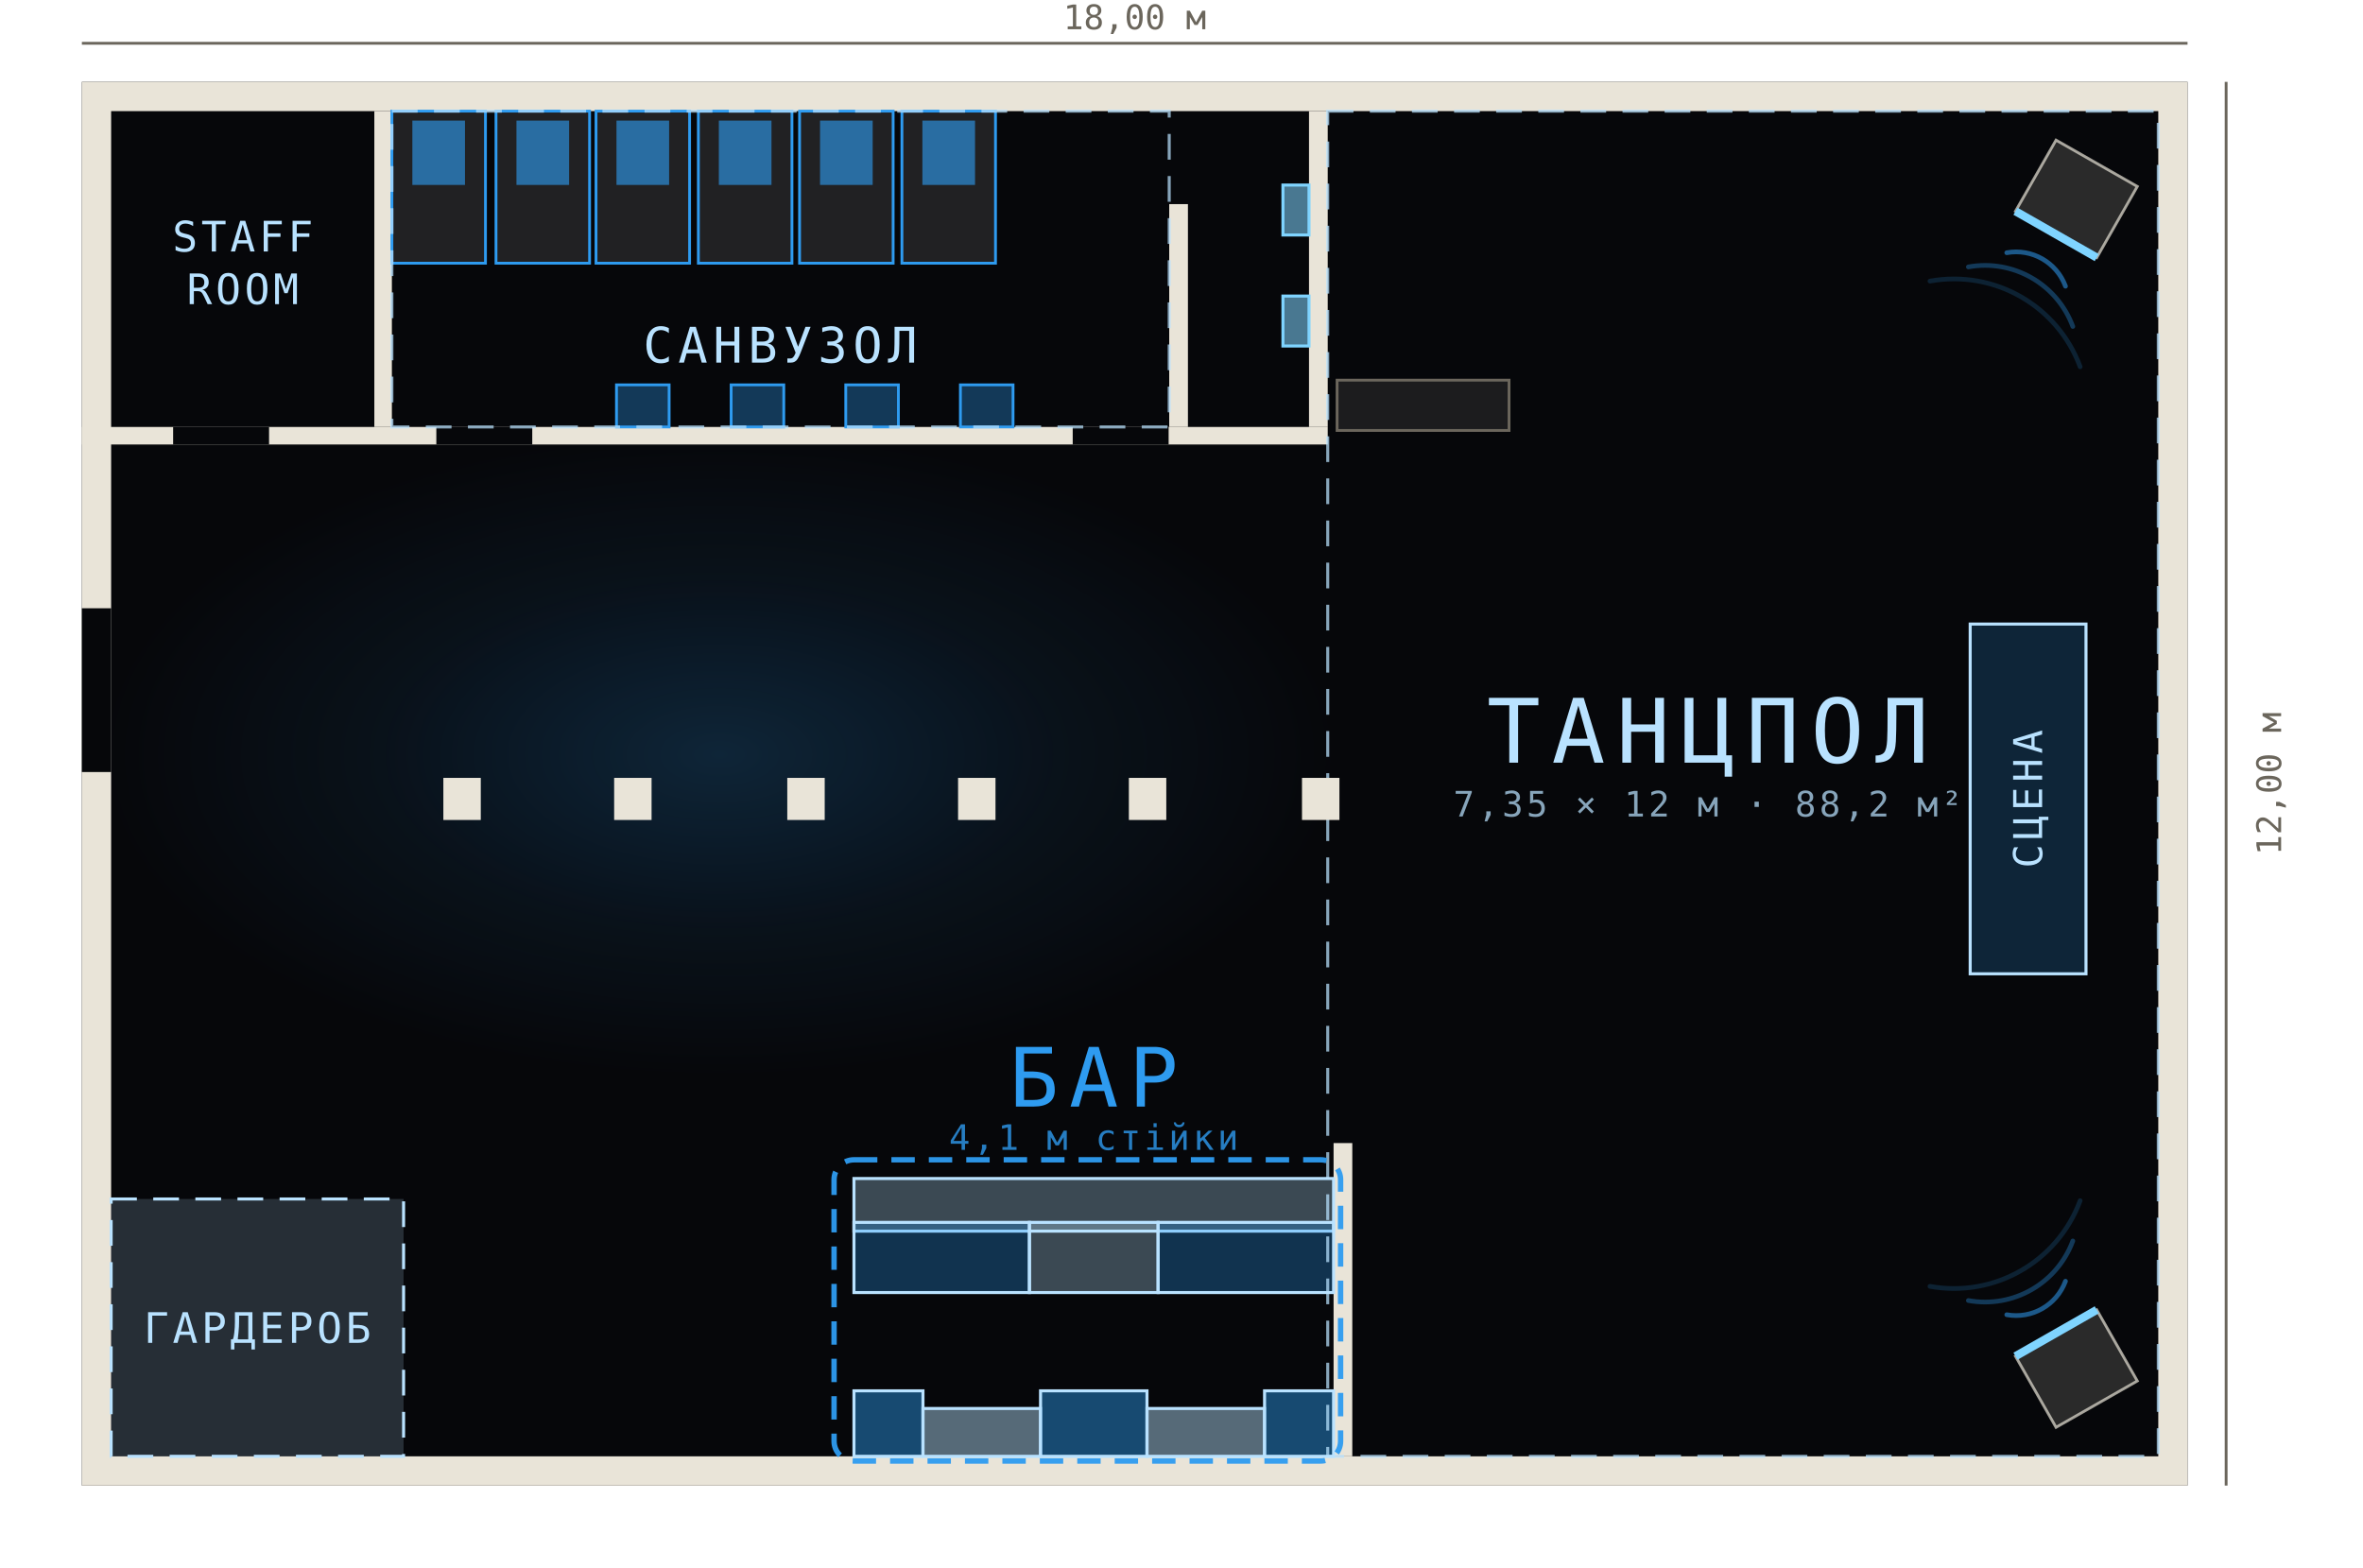
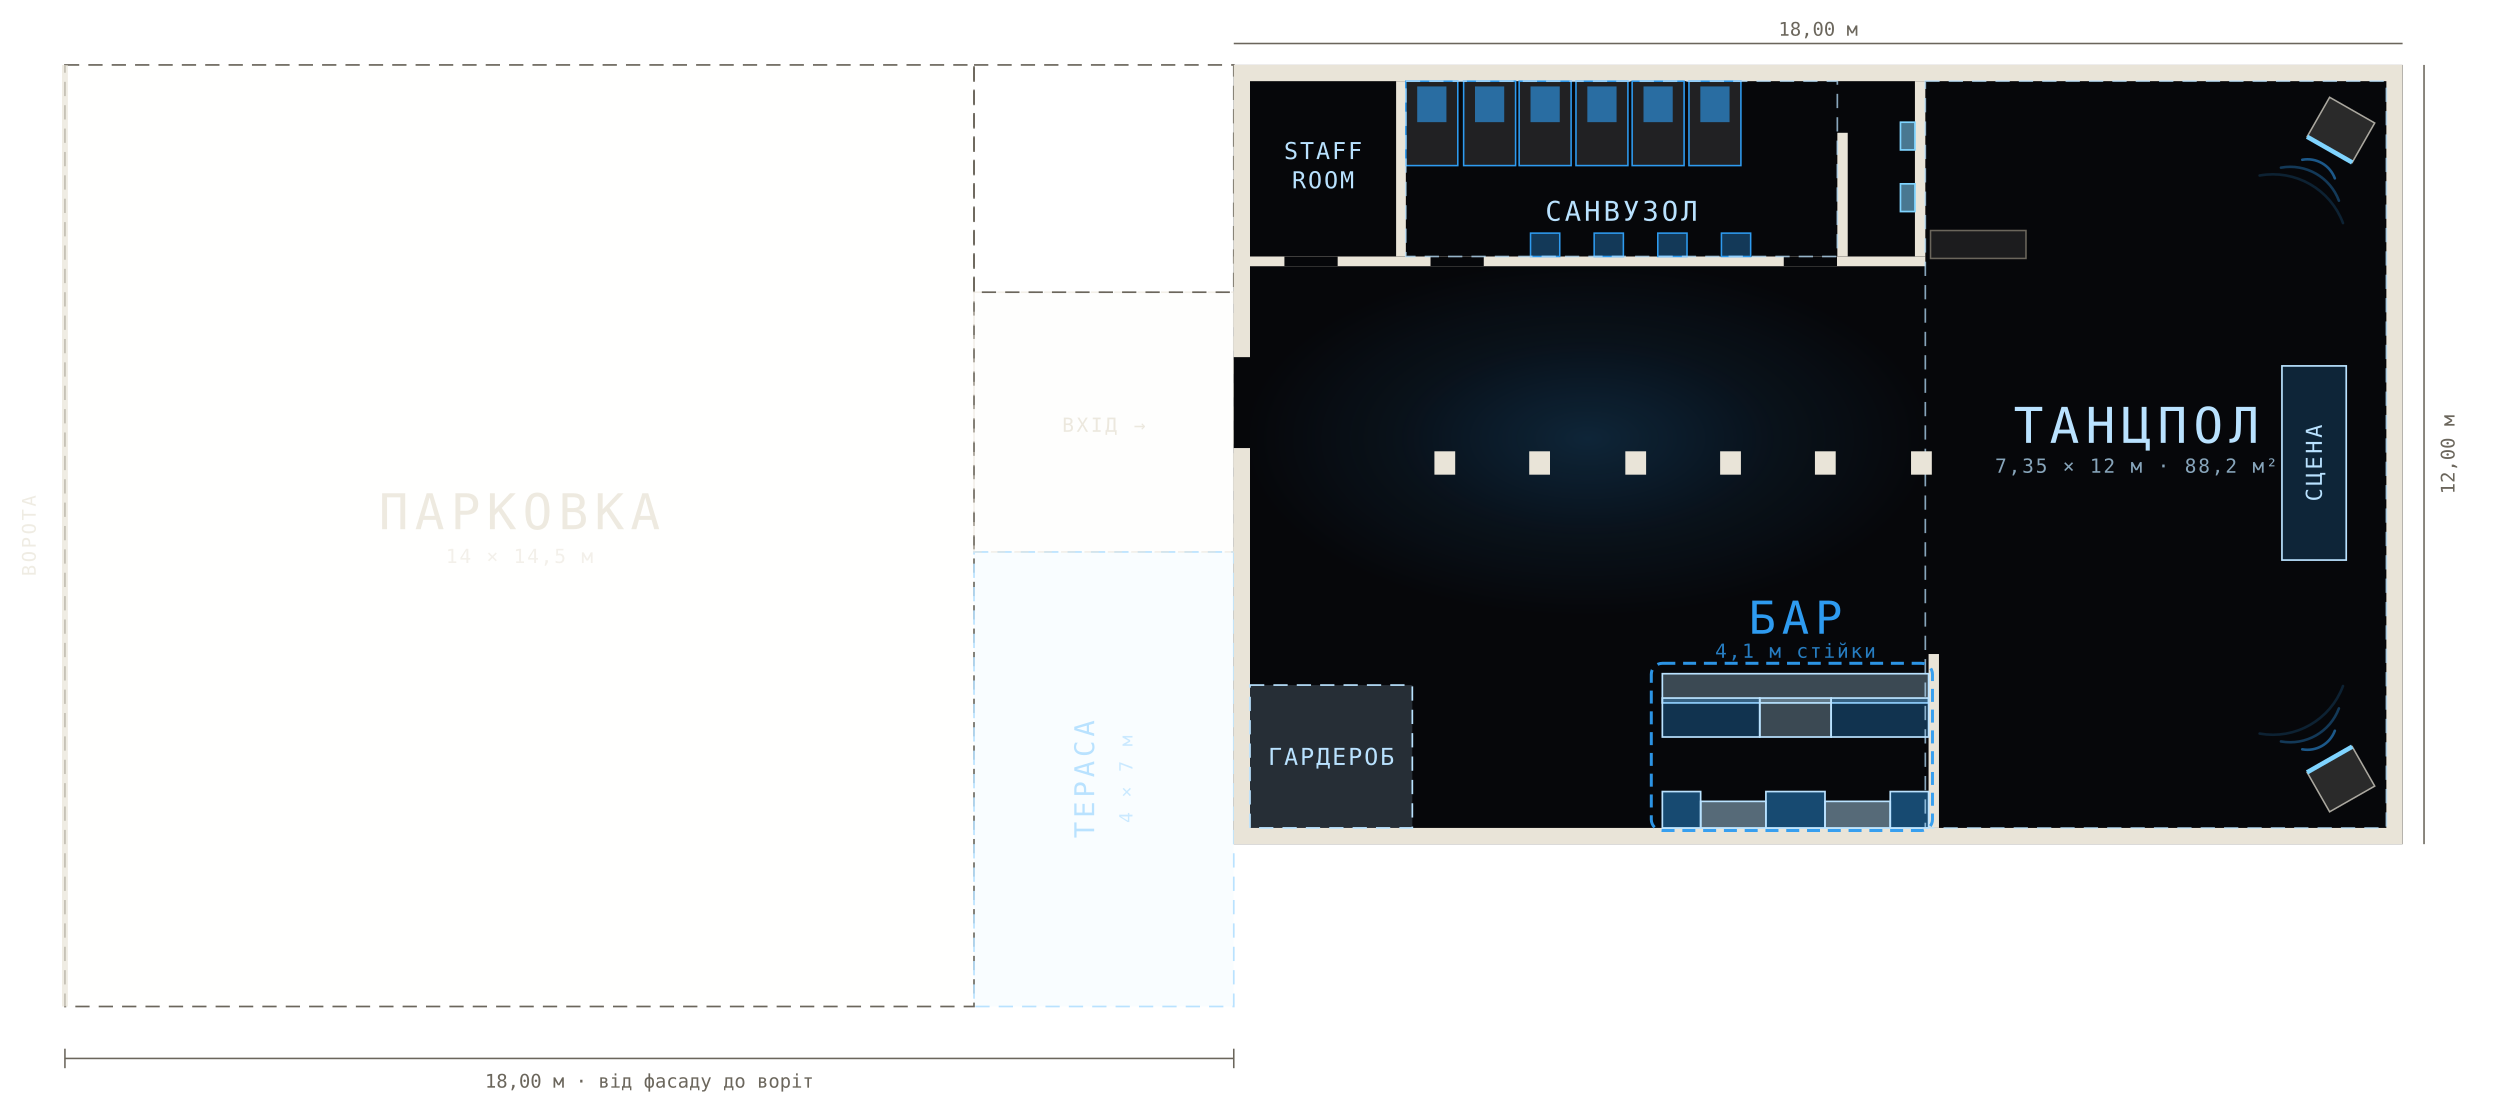
- <svg xmlns="http://www.w3.org/2000/svg" viewBox="-700 -700 20200 13400" role="img" aria-label="План клубу nøx: обведені й підписані санвузол, гардероб і танцпол 7,35 × 12 м; унизу барна стійка 4,1 м, у залі шість колон, сцена біля правої стіни, ліворуч угорі staff room">
+ <svg xmlns="http://www.w3.org/2000/svg" viewBox="-19000 -1000 38500 17200" role="img" aria-label="План клубу nøx: обведені й підписані санвузол, гардероб і танцпол 7,35 × 12 м; унизу барна стійка 4,1 м, у залі шість колон, сцена біля правої стіни, ліворуч угорі staff room; перед входом майданчик 4 × 4 м, під ним тераса 4 × 7 м, ліворуч парковка до воріт">
  <rect x="0" y="0" width="18000" height="12000" fill="#06070A" />
  <defs>
    <radialGradient id="floorlight" cx="50%" cy="50%" r="50%">
      <stop offset="0" stop-color="#2E9BF0" stop-opacity=".20" />
      <stop offset=".55" stop-color="#2E9BF0" stop-opacity=".07" />
      <stop offset="1" stop-color="#2E9BF0" stop-opacity="0" />
    </radialGradient>
  </defs>
  <ellipse cx="5450" cy="5750" rx="5300" ry="2750" fill="url(#floorlight)" />
+   <g id="outside" transform="translate(0 1600)">
+     <rect x="-18000" y="-1600" width="14000" height="14500" fill="#E9E4D8" fill-opacity=".035" stroke="#6B665C" stroke-width="26" stroke-dasharray="220 140" />
+     <line x1="-18000" y1="-1600" x2="-18000" y2="12900" stroke="#E9E4D8" stroke-opacity=".7" stroke-width="90" />
+     <rect x="-4000" y="5900" width="4000" height="7000" fill="#B9E2FF" fill-opacity=".08" stroke="#B9E2FF" stroke-width="26" stroke-dasharray="220 140" />
+     <rect x="-4000" y="1900" width="4000" height="4000" fill="#E9E4D8" fill-opacity=".05" stroke="#E9E4D8" stroke-opacity=".55" stroke-width="26" stroke-dasharray="220 140" />
+     <rect x="-4000" y="-1600" width="4000" height="3500" fill="none" stroke="#6B665C" stroke-width="26" stroke-dasharray="220 140" />
+     <g text-anchor="middle" font-family="ui-monospace, Menlo, monospace">
+       <text x="-11000" y="5550" font-size="760" letter-spacing="96" fill="#E9E4D8" fill-opacity=".8">ПАРКОВКА</text>
+       <text x="-11000" y="6070" font-size="300" letter-spacing="28" fill="#E9E4D8" fill-opacity=".55">14 × 14,5 м</text>
+       <text x="-2000" y="9250" transform="rotate(-90 -2000 9400)" font-size="420" letter-spacing="60" fill="#B9E2FF">ТЕРАСА</text>
+       <text x="-2000" y="9840" transform="rotate(-90 -2000 9400)" font-size="280" letter-spacing="28" fill="#B9E2FF" opacity=".72">4 × 7 м</text>
+       <text x="-2000" y="4050" font-size="300" letter-spacing="40" fill="#E9E4D8" fill-opacity=".85">ВХІД →</text>
+       <text x="-18450" y="5650" transform="rotate(-90 -18450 5650)" font-size="290" letter-spacing="40" fill="#E9E4D8" fill-opacity=".7">ВОРОТА</text>
+     </g>
+     <g stroke="#6B665C" stroke-width="24" fill="none">
+       <line x1="-18000" y1="13700" x2="0" y2="13700" />
+       <line x1="-18000" y1="13550" x2="-18000" y2="13850" />
+       <line x1="0" y1="13550" x2="0" y2="13850" />
+     </g>
+     <text x="-9000" y="14150" text-anchor="middle" font-family="ui-monospace, Menlo, monospace" font-size="290" fill="#6B665C">18,00 м · від фасаду до воріт</text>
+   </g>
  <path d="M0,0H18000V12000H0Z M250,250H17750V11750H250Z" fill-rule="evenodd" fill="#E9E4D8" />
  <rect x="0" y="2950" width="10650" height="150" fill="#E9E4D8" />
  <rect x="10490" y="250" width="160" height="2700" fill="#E9E4D8" />
  <rect x="2500" y="250" width="150" height="2700" fill="#E9E4D8" />
  <rect x="10700" y="9072" width="160" height="2678" fill="#E9E4D8" />
  <rect x="9295" y="1045" width="160" height="1905" fill="#E9E4D8" />
  <rect x="780" y="2950" width="820" height="150" fill="#06070A" />
  <rect x="3030" y="2950" width="820" height="150" fill="#06070A" />
  <rect x="8470" y="2950" width="820" height="150" fill="#06070A" />
  <rect x="0" y="4500" width="250" height="1400" fill="#06070A" />
  <g fill="#E9E4D8" fill-opacity=".12" stroke="#2E9BF0" stroke-width="24">
    <rect x="2650" y="250" width="800" height="1300" />
    <rect x="3540" y="250" width="800" height="1300" />
    <rect x="4395" y="250" width="800" height="1300" />
    <rect x="5270" y="250" width="800" height="1300" />
    <rect x="6135" y="250" width="800" height="1300" />
    <rect x="7010" y="250" width="800" height="1300" />
  </g>
  <g fill="#2E9BF0" fill-opacity=".62" stroke="none">
    <rect x="2825" y="331" width="450" height="550" />
    <rect x="3715" y="331" width="450" height="550" />
    <rect x="4570" y="331" width="450" height="550" />
    <rect x="5445" y="331" width="450" height="550" />
    <rect x="6310" y="331" width="450" height="550" />
    <rect x="7185" y="331" width="450" height="550" />
  </g>
  <g fill="#7FD4FF" fill-opacity=".55" stroke="#7FD4FF" stroke-width="26">
    <rect x="10267" y="882" width="223" height="427" />
    <rect x="10267" y="1831" width="223" height="427" />
  </g>
  <g fill="#2E9BF0" fill-opacity=".34" stroke="#2E9BF0" stroke-width="24">
    <rect x="4570" y="2590" width="450" height="360" />
    <rect x="5550" y="2590" width="450" height="360" />
    <rect x="6530" y="2590" width="450" height="360" />
    <rect x="7510" y="2590" width="450" height="360" />
  </g>
  <g fill="#E9E4D8" fill-opacity=".10" stroke="#6B665C" stroke-width="24">
    <rect x="10730" y="2550" width="1470" height="430" />
  </g>
  <g id="stage">
    <path d="M-289 695A450 450 0 0 1 289 695" transform="translate(17050 1000) rotate(29.7)" fill="none" stroke="#2E9BF0" stroke-opacity=".55" stroke-width="40" stroke-linecap="round" />
    <path d="M-514 963A800 800 0 0 1 514 963" transform="translate(17050 1000) rotate(29.7)" fill="none" stroke="#2E9BF0" stroke-opacity=".34" stroke-width="40" stroke-linecap="round" />
    <path d="M-739 1231A1150 1150 0 0 1 739 1231" transform="translate(17050 1000) rotate(29.7)" fill="none" stroke="#2E9BF0" stroke-opacity=".18" stroke-width="40" stroke-linecap="round" />
    <rect x="-400" y="-350" width="800" height="700" transform="translate(17050 1000) rotate(29.7)" fill="#E9E4D8" fill-opacity=".16" stroke="#E9E4D8" stroke-opacity=".7" stroke-width="24" />
    <line x1="-400" y1="350" x2="400" y2="350" transform="translate(17050 1000) rotate(29.7)" stroke="#7FD4FF" stroke-width="70" />
    <path d="M-289 695A450 450 0 0 1 289 695" transform="translate(17050 11000) rotate(150.3)" fill="none" stroke="#2E9BF0" stroke-opacity=".55" stroke-width="40" stroke-linecap="round" />
    <path d="M-514 963A800 800 0 0 1 514 963" transform="translate(17050 11000) rotate(150.3)" fill="none" stroke="#2E9BF0" stroke-opacity=".34" stroke-width="40" stroke-linecap="round" />
    <path d="M-739 1231A1150 1150 0 0 1 739 1231" transform="translate(17050 11000) rotate(150.3)" fill="none" stroke="#2E9BF0" stroke-opacity=".18" stroke-width="40" stroke-linecap="round" />
    <rect x="-400" y="-350" width="800" height="700" transform="translate(17050 11000) rotate(150.3)" fill="#E9E4D8" fill-opacity=".16" stroke="#E9E4D8" stroke-opacity=".7" stroke-width="24" />
    <line x1="-400" y1="350" x2="400" y2="350" transform="translate(17050 11000) rotate(150.3)" stroke="#7FD4FF" stroke-width="70" />
    <rect x="16142" y="4635" width="990" height="2990" fill="#2E9BF0" fill-opacity=".2" stroke="#B9E2FF" stroke-width="26" />
    <text x="16637" y="6250" transform="rotate(-90 16637 6130)" text-anchor="middle" font-family="ui-monospace, Menlo, monospace" font-size="340" letter-spacing="40" fill="#B9E2FF">СЦЕНА</text>
  </g>
  <rect x="6600" y="9375" width="4100" height="450" fill="#B9E2FF" fill-opacity=".30" stroke="#B9E2FF" stroke-width="26" />
  <g stroke="#B9E2FF" stroke-width="26">
    <rect x="6600" y="9750" width="1500" height="600" fill="#2E9BF0" fill-opacity=".30" />
    <rect x="8100" y="9750" width="1100" height="600" fill="#B9E2FF" fill-opacity=".30" />
    <rect x="9200" y="9750" width="1500" height="600" fill="#2E9BF0" fill-opacity=".30" />
  </g>
  <g stroke="#B9E2FF" stroke-width="26">
    <rect x="6600" y="11190" width="590" height="560" fill="#2E9BF0" fill-opacity=".45" />
    <rect x="7190" y="11341" width="1005" height="409" fill="#B9E2FF" fill-opacity=".45" />
    <rect x="8195" y="11190" width="910" height="560" fill="#2E9BF0" fill-opacity=".45" />
    <rect x="9105" y="11341" width="1005" height="409" fill="#B9E2FF" fill-opacity=".45" />
    <rect x="10110" y="11190" width="590" height="560" fill="#2E9BF0" fill-opacity=".45" />
  </g>
  <g id="cloakroom">
    <rect x="250" y="9550" width="2500" height="2200" fill="#B9E2FF" fill-opacity=".18" stroke="#B9E2FF" stroke-width="26" stroke-dasharray="220 140" />
    <text x="1500" y="10780" text-anchor="middle" fill="#B9E2FF" font-family="ui-monospace, Menlo, monospace" font-size="360" letter-spacing="30">ГАРДЕРОБ</text>
  </g>
  <g fill="none" stroke="#B9E2FF" stroke-width="26" stroke-dasharray="220 140" opacity=".72">
    <rect x="2650" y="250" width="6645" height="2700" />
    <rect x="10650" y="250" width="7100" height="11500" />
  </g>
  <g fill="#E9E4D8" stroke="none">
    <rect x="3090" y="5950" width="320" height="360" />
    <rect x="4550" y="5950" width="320" height="360" />
    <rect x="6030" y="5950" width="320" height="360" />
    <rect x="7490" y="5950" width="320" height="360" />
    <rect x="8950" y="5950" width="320" height="360" />
    <rect x="10430" y="5950" width="320" height="360" />
  </g>
  <g fill="none" stroke="#2E9BF0" stroke-width="46" stroke-dasharray="200 120" opacity=".95">
    <rect x="6430" y="9215" width="4330" height="2575" rx="170" />
  </g>
  <g text-anchor="middle" fill="#B9E2FF" font-family="ui-monospace, Menlo, monospace">
    <text x="5970" y="2400" font-size="420" letter-spacing="46">САНВУЗОЛ</text>
    <text x="1375" y="1450" font-size="360" letter-spacing="30">STAFF</text>
    <text x="1375" y="1900" font-size="360" letter-spacing="30">ROOM</text>
    <text x="13900" y="5820" font-size="760" letter-spacing="96">ТАНЦПОЛ</text>
    <text x="13900" y="6280" font-size="300" letter-spacing="28" opacity=".72">7,35 × 12 м · 88,2 м²</text>
  </g>
  <g text-anchor="middle" fill="#2E9BF0">
    <text x="8650" y="8760" font-family="ui-monospace, Menlo, monospace" font-size="700" letter-spacing="90">БАР</text>
    <text x="8650" y="9130" font-family="ui-monospace, Menlo, monospace" font-size="300" letter-spacing="28" opacity=".8">4,1 м стійки</text>
  </g>
  <g stroke="#6B665C" stroke-width="24" fill="none">
    <line x1="0" y1="-330" x2="18000" y2="-330" />
    <line x1="18330" y1="0" x2="18330" y2="12000" />
  </g>
  <g font-family="ui-monospace, Menlo, monospace" font-size="290" fill="#6B665C" text-anchor="middle">
    <text x="9000" y="-450">18,00 м</text>
    <text x="18800" y="6000" transform="rotate(-90 18800 6000)">12,00 м</text>
  </g>
</svg>
